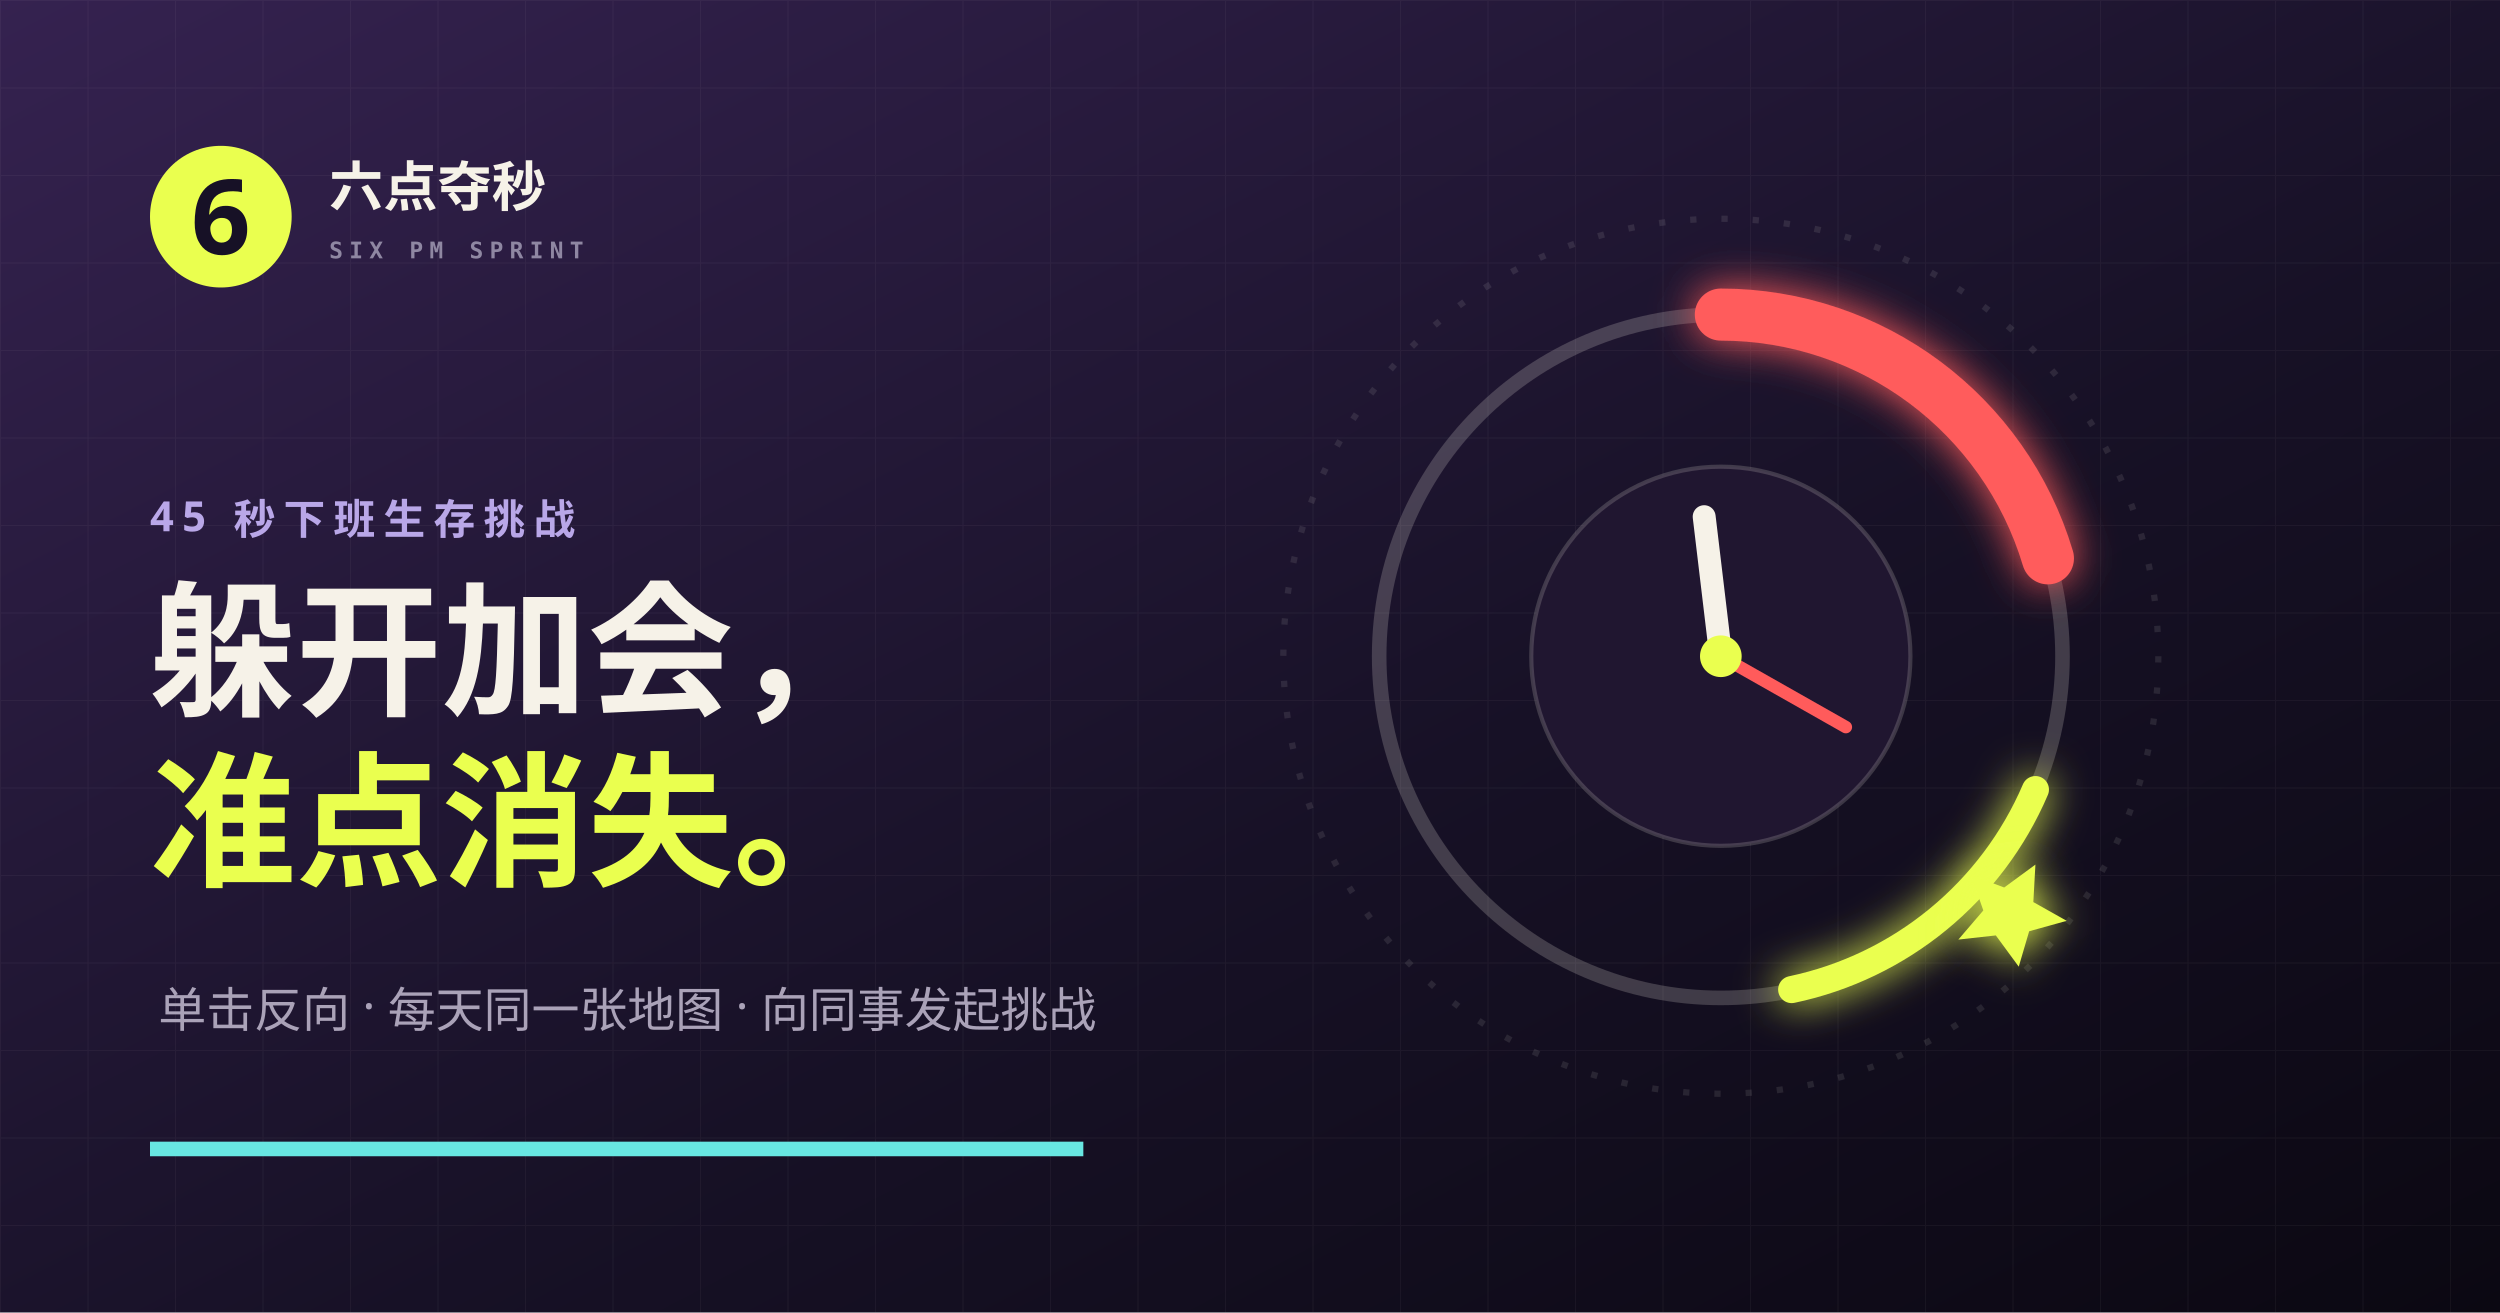
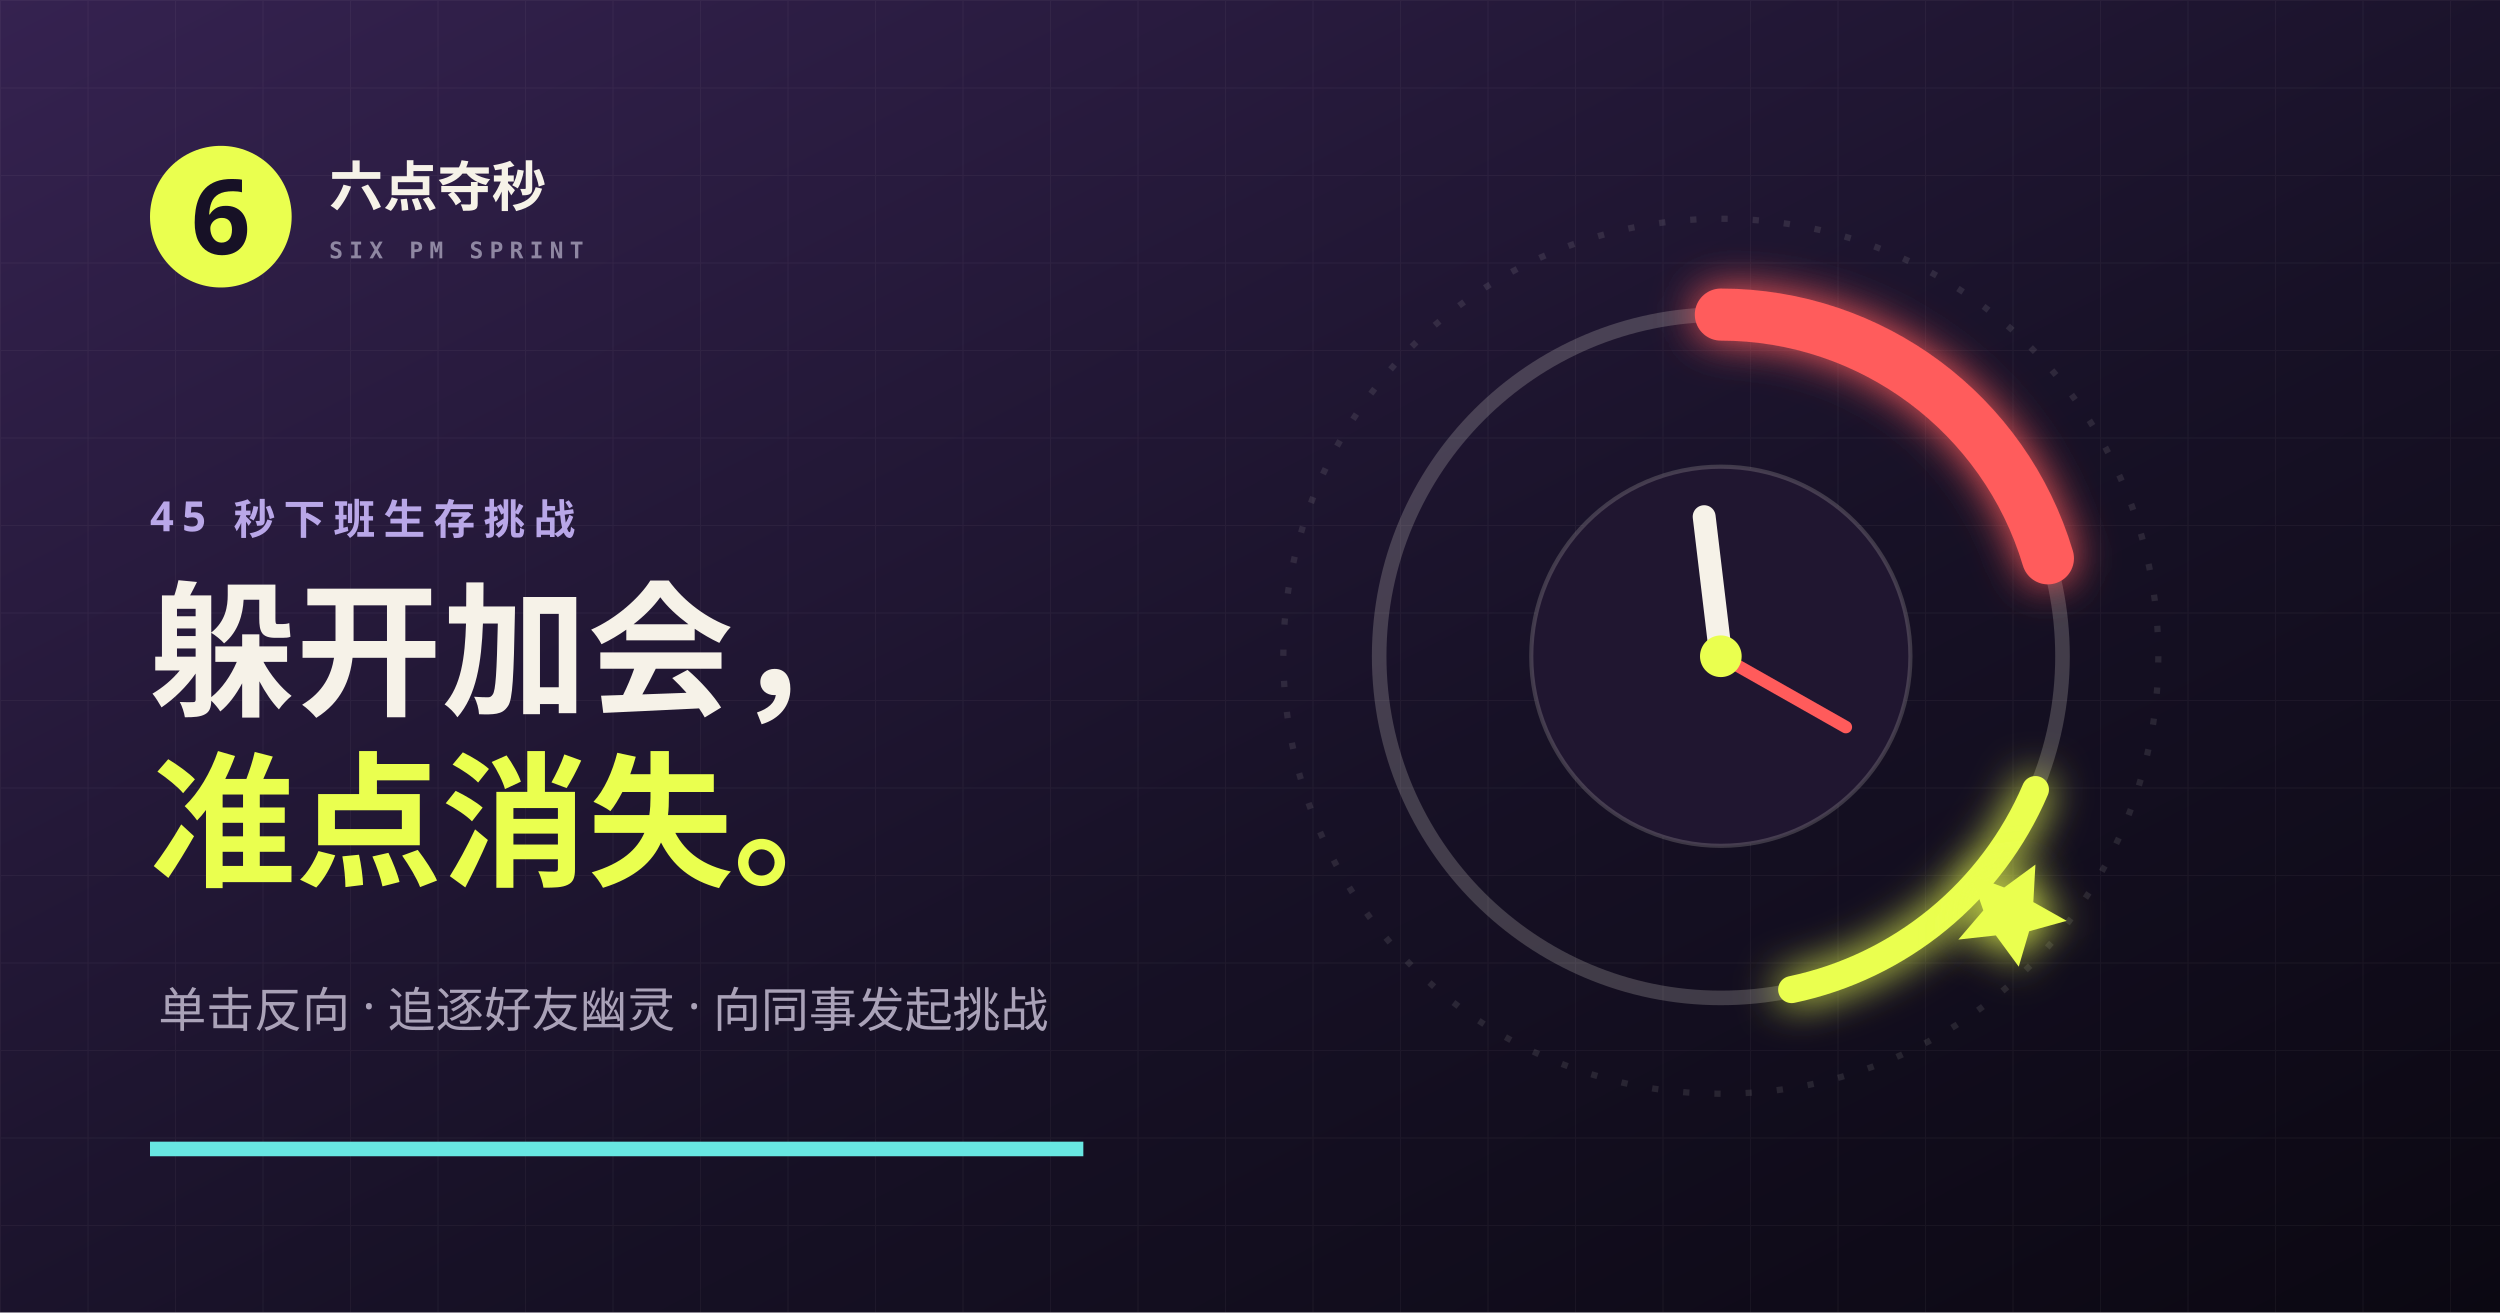
<svg xmlns="http://www.w3.org/2000/svg" viewBox="0 0 1200 630">
  <defs>
    <linearGradient id="bg" x1="0" y1="0" x2="1" y2="1">
      <stop stop-color="#352250" />
      <stop offset=".58" stop-color="#171126" />
      <stop offset="1" stop-color="#0b0812" />
    </linearGradient>
    <pattern id="grid" width="42" height="42" patternUnits="userSpaceOnUse">
      <path d="M42 0H0V42" fill="none" stroke="#f6f2e8" stroke-opacity=".045" />
    </pattern>
    <filter id="glow" x="-60%" y="-60%" width="220%" height="220%">
      <feGaussianBlur stdDeviation="10" result="b" />
      <feMerge>
        <feMergeNode in="b" />
        <feMergeNode in="SourceGraphic" />
      </feMerge>
    </filter>
  </defs>
  <rect width="1200" height="630" fill="url(#bg)" />
  <rect width="1200" height="630" fill="url(#grid)" />
  <g transform="translate(826 315)">
    <circle r="210" fill="none" stroke="#f6f2e8" stroke-opacity=".1" stroke-width="3" stroke-dasharray="3 12" />
    <circle r="164" fill="none" stroke="#f6f2e8" stroke-opacity=".2" stroke-width="7" />
    <path d="M0-164A164 164 0 0 1 157-47" fill="none" stroke="#ff5b5b" stroke-width="25" stroke-linecap="round" filter="url(#glow)" />
    <path d="M151 64A164 164 0 0 1 34 160" fill="none" stroke="#eaff4f" stroke-width="13" stroke-linecap="round" filter="url(#glow)" />
    <circle r="91" fill="#201630" stroke="#f6f2e8" stroke-opacity=".18" stroke-width="2" />
    <path d="M0 0-8-67" stroke="#f6f2e8" stroke-width="11" stroke-linecap="round" />
    <path d="M0 0 60 34" stroke="#ff5b5b" stroke-width="6" stroke-linecap="round" />
    <circle r="10" fill="#eaff4f" />
    <path d="m136 111 15-11-1 18 16 9-18 5-5 17-11-15-18 2 12-14-6-17 16 6Z" fill="#eaff4f" filter="url(#glow)" />
  </g>
  <g transform="translate(72 70)">
    <rect width="68" height="68" rx="34" fill="#eaff4f" />
    <text x="34" y="52" text-anchor="middle" fill="#171126" font-family="Arial Black, sans-serif" font-size="50" font-weight="900">6</text>
    <text x="86" y="29" fill="#f6f2e8" font-family="system-ui, sans-serif" font-size="26" font-weight="900">六点夺秒</text>
    <text x="86" y="54" fill="#8f87a2" font-family="monospace" font-size="11" font-weight="700" letter-spacing="3">SIX PM SPRINT</text>
  </g>
  <text x="72" y="255" fill="#b9a7e8" font-family="system-ui, sans-serif" font-size="20" font-weight="800" letter-spacing="4">45 秒下班生存挑战</text>
  <text x="72" y="338" fill="#f6f2e8" font-family="system-ui, sans-serif" font-size="70" font-weight="900">躲开加会，</text>
  <text x="72" y="420" fill="#eaff4f" font-family="system-ui, sans-serif" font-size="70" font-weight="900">准点消失。</text>
-   <text x="76" y="493" fill="#aaa2b8" font-family="system-ui, sans-serif" font-size="23">单击反向 · 每天同一张地图 · 向同事发起挑战</text>
+   <text x="76" y="493" fill="#aaa2b8" font-family="system-ui, sans-serif" font-size="23">单击反向 · 追逐好友幽灵 · 向同事发起挑战</text>
  <rect x="72" y="548" width="448" height="7" fill="#68e7e2" />
</svg>
